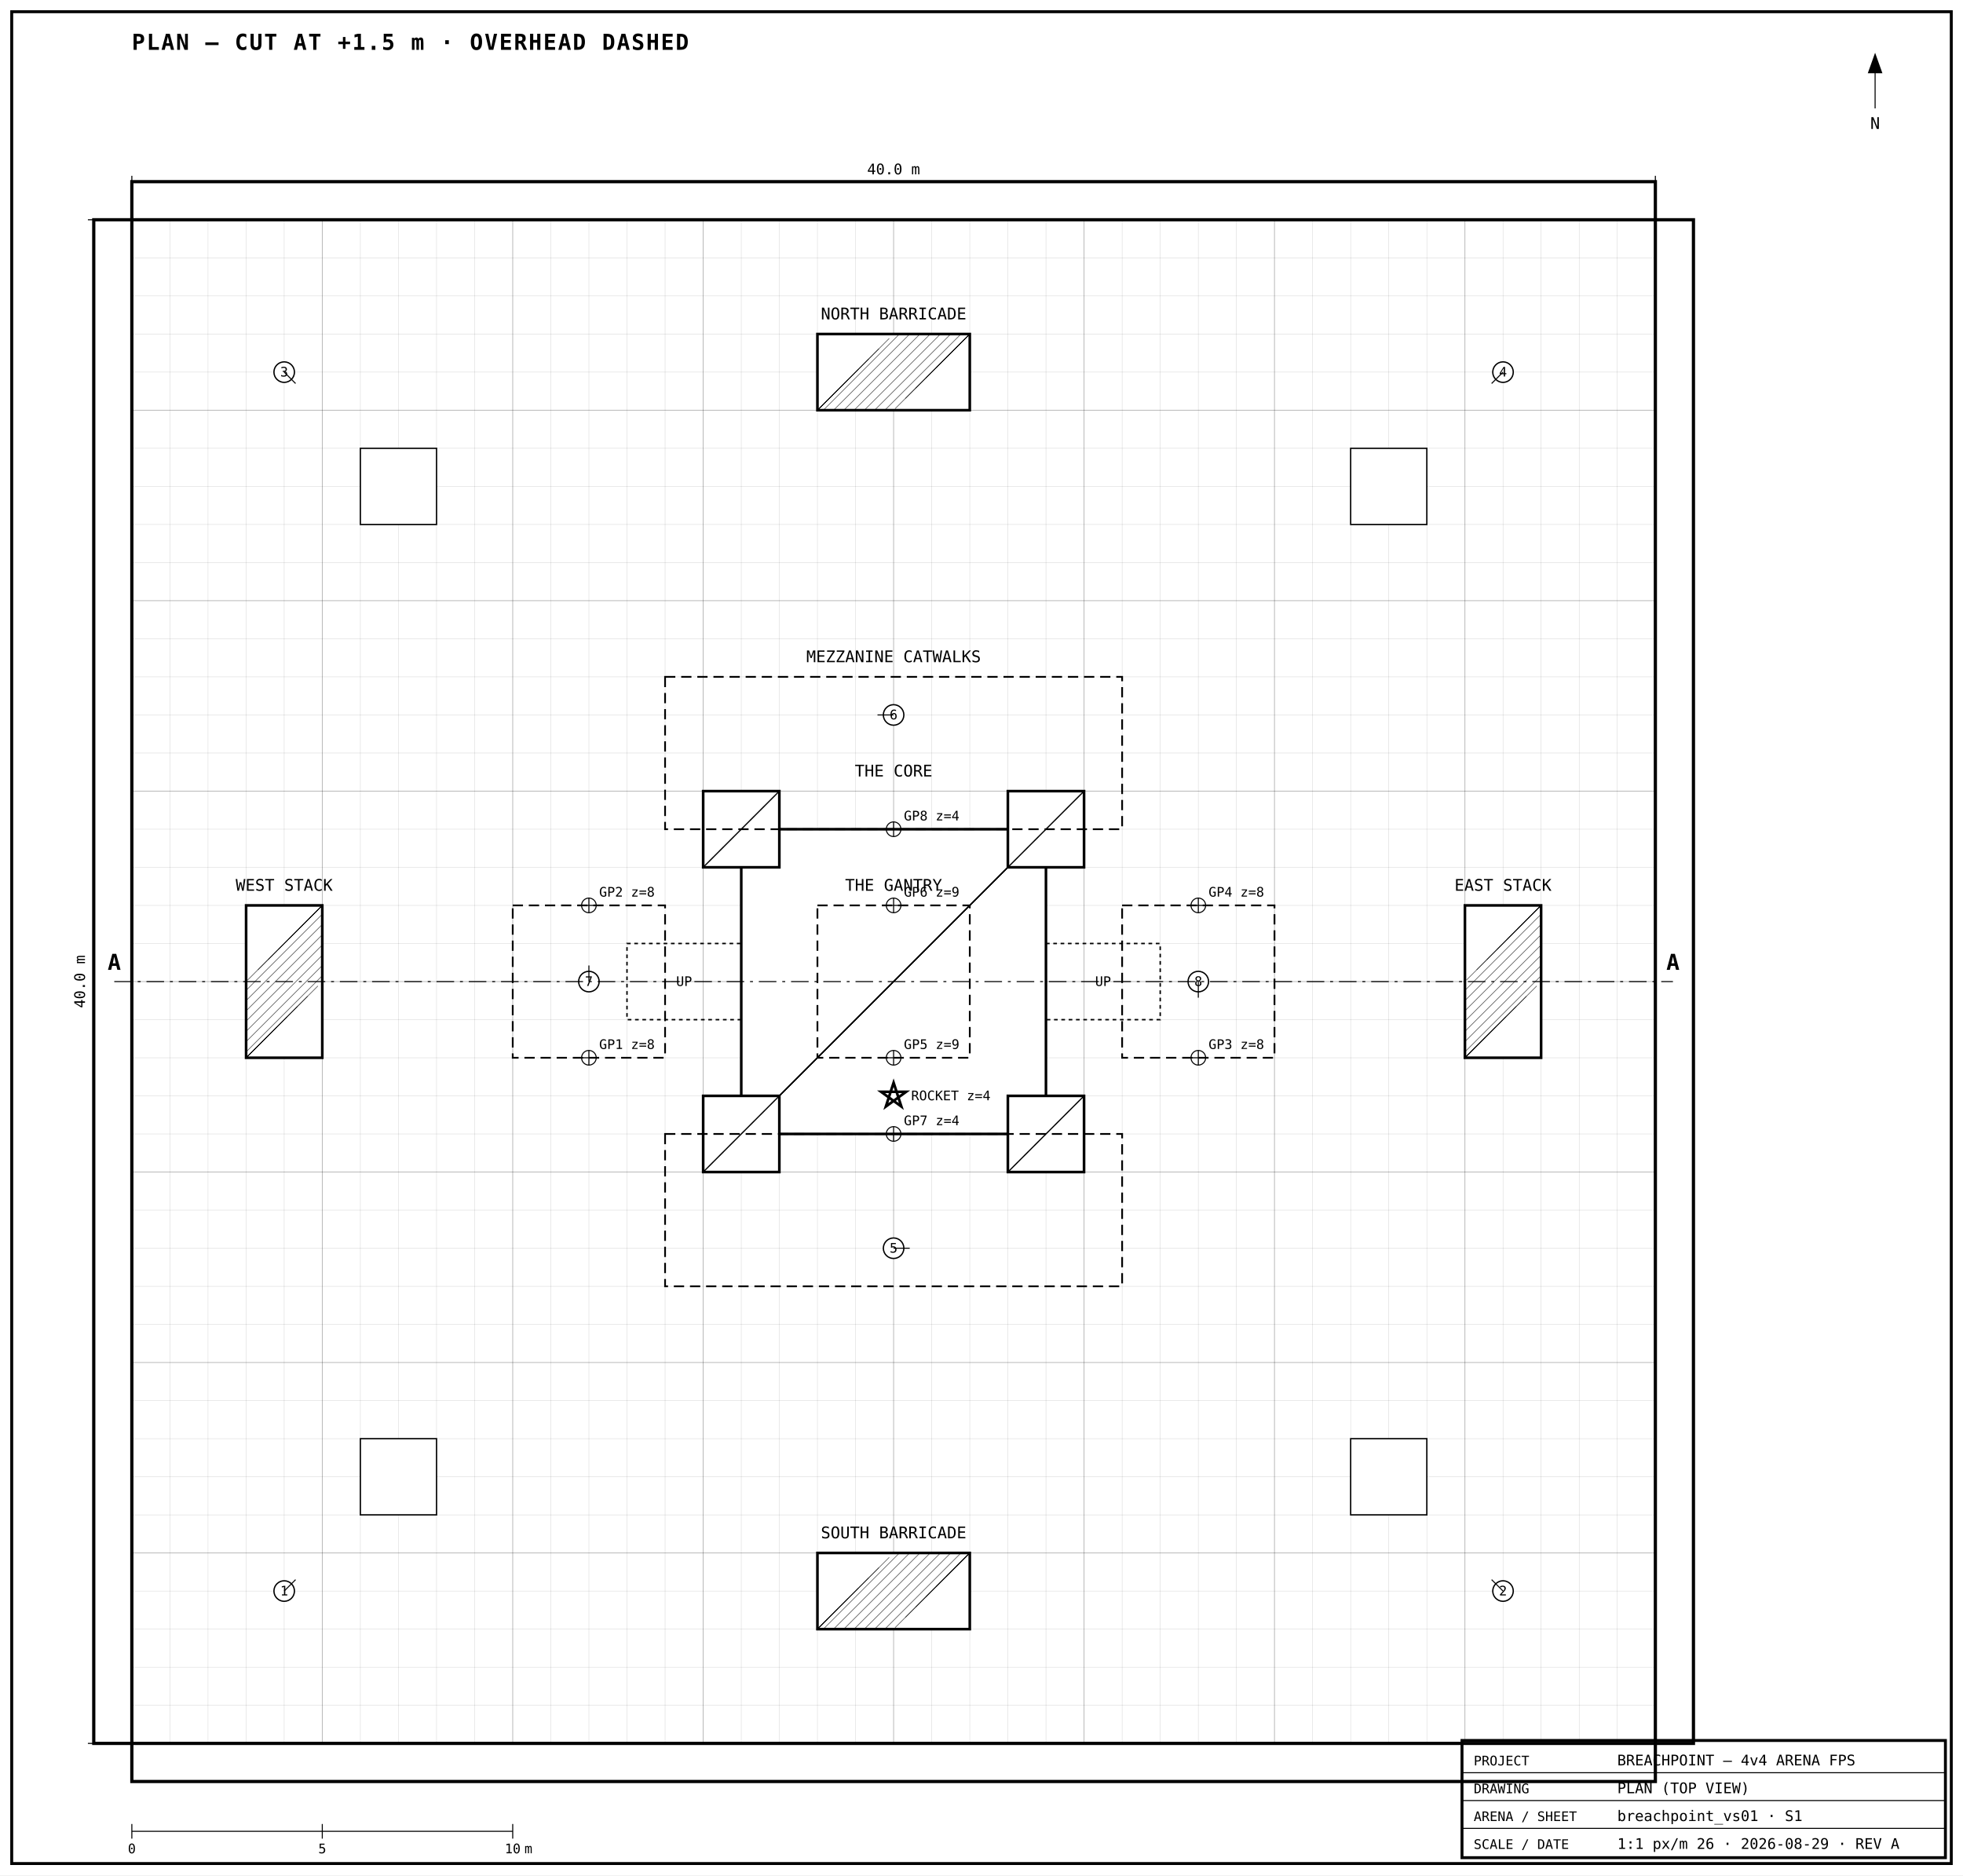
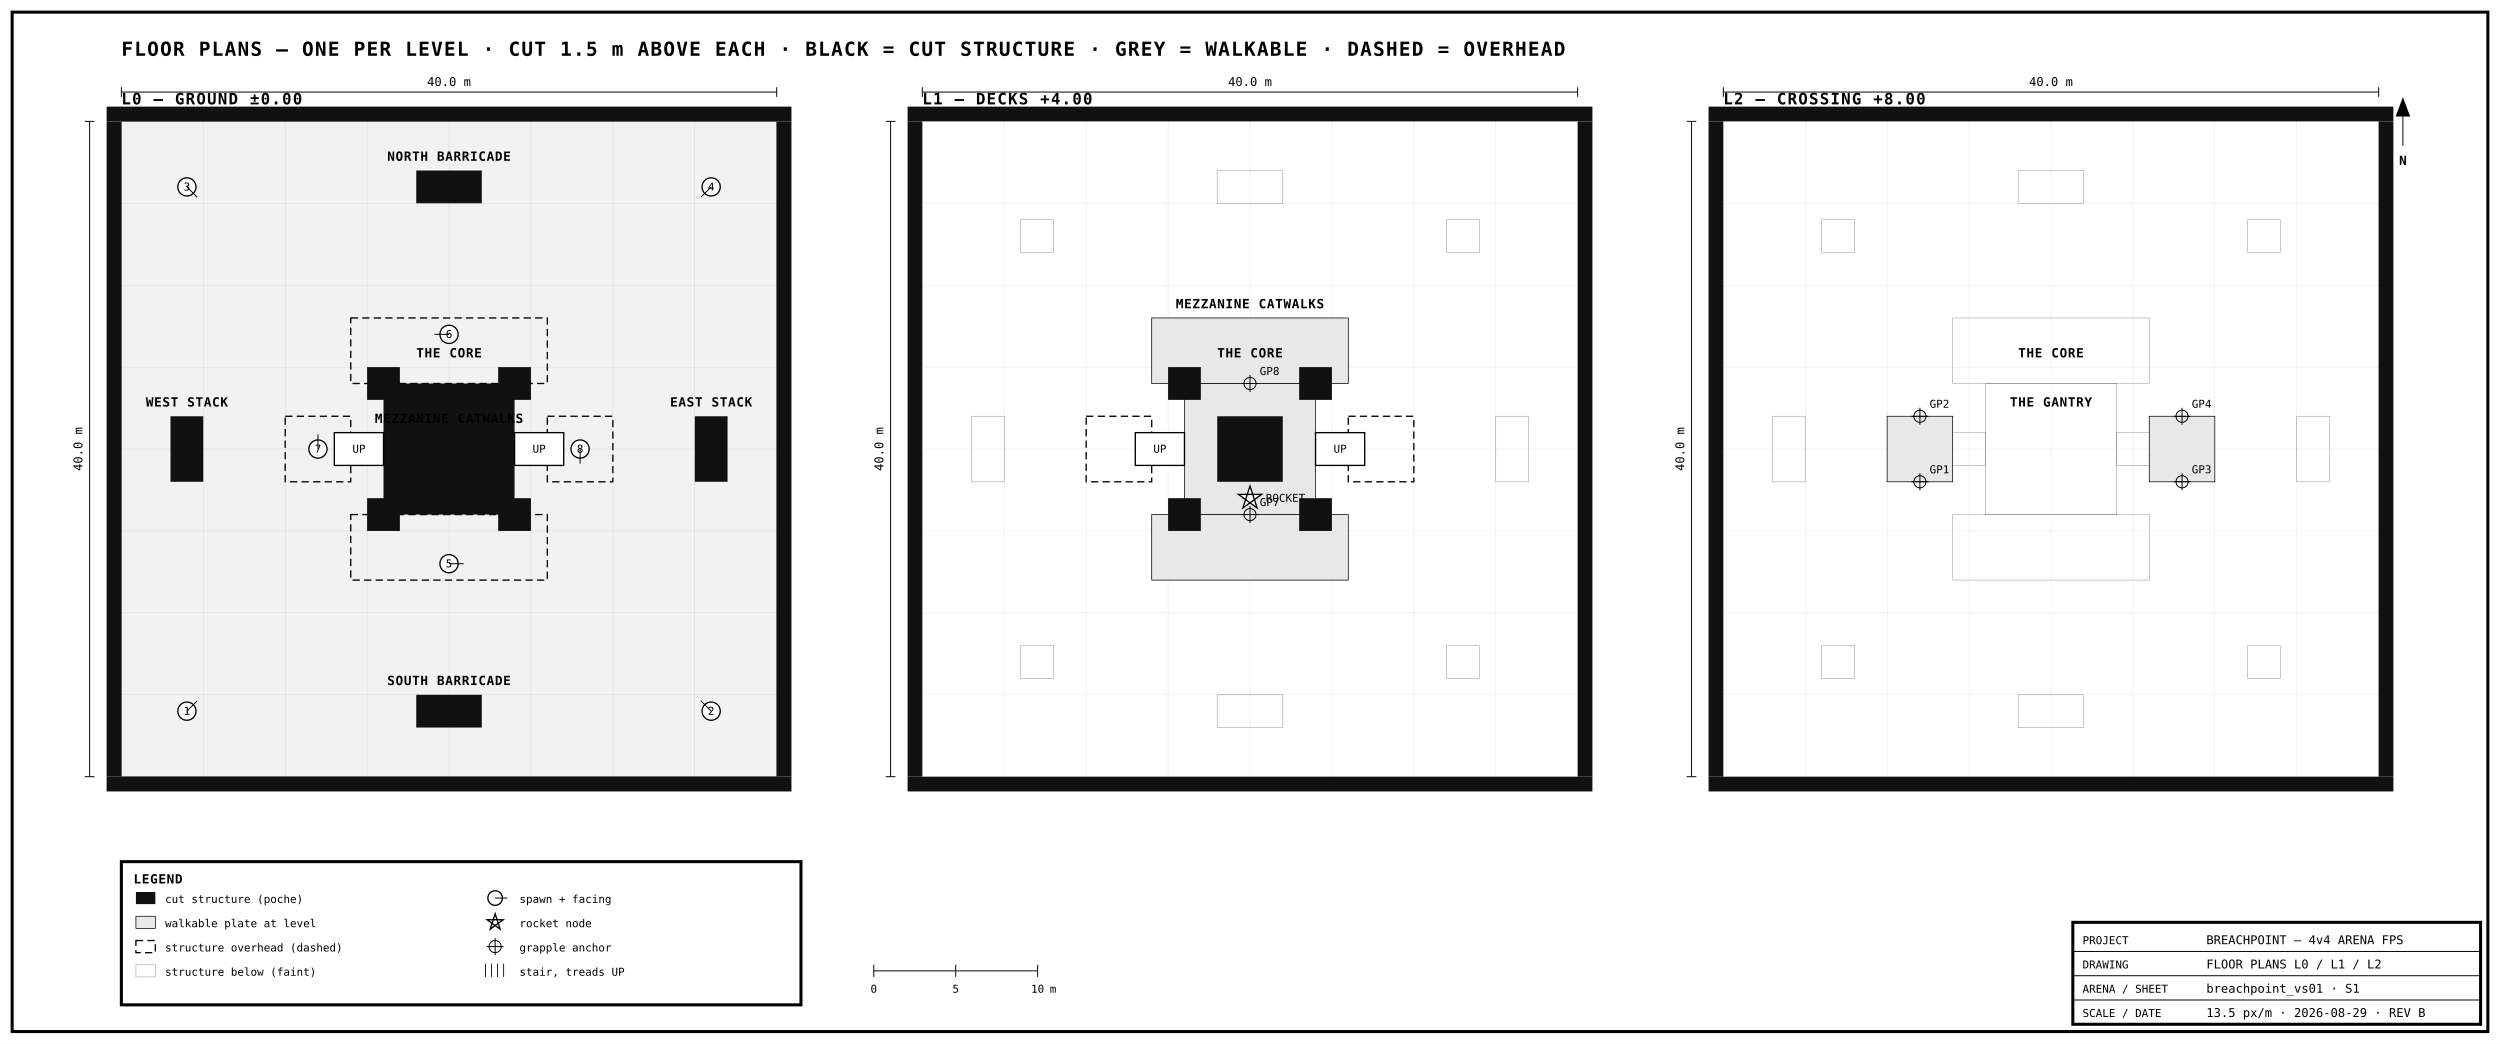
- <svg xmlns="http://www.w3.org/2000/svg" width="1340" height="1280" viewBox="0 0 1340 1280">
+ <svg xmlns="http://www.w3.org/2000/svg" width="2060" height="860" viewBox="0 0 2060 860">
  <style>
  .paper{fill:#ffffff}
-   .frame{fill:none;stroke:#000;stroke-width:2}
-   .grid{stroke:#000;stroke-width:0.25;opacity:0.18}
-   .grid5{stroke:#000;stroke-width:0.5;opacity:0.30}
-   .solid{fill:#ffffff;stroke:#000;stroke-width:1.8}
-   .wall{fill:#ffffff;stroke:#000;stroke-width:2.2}
-   .deck{fill:none;stroke:#000;stroke-width:1.2;stroke-dasharray:7 4}
-   .stair{fill:none;stroke:#000;stroke-width:1.0;stroke-dasharray:2.5 2.5}
-   .cover{fill:#ffffff;stroke:#000;stroke-width:0.9}
-   .hatch{stroke:#000;stroke-width:0.45;opacity:0.65}
-   .dim{stroke:#000;stroke-width:0.7}
+   .frame{fill:none;stroke:#000;stroke-width:2.5}
+   .grid{stroke:#000;stroke-width:0.3;opacity:0.13}
+   .poche{fill:#111111;stroke:none}
+   .floor{fill:#e8e8e8;stroke:#000;stroke-width:0.6}
+   .below{fill:none;stroke:#000;stroke-width:0.5;opacity:0.35}
+   .over{fill:none;stroke:#000;stroke-width:1.1;stroke-dasharray:6 3.5}
+   .cover{fill:#ffffff;stroke:#000;stroke-width:1.1}
+   .tread{stroke:#000;stroke-width:0.7}
+   .dim{stroke:#000;stroke-width:0.8}
  .dimtext{font:10px monospace;fill:#000}
-   .label{font:11px monospace;fill:#000}
+   .label{font:bold 10.5px monospace;fill:#000;letter-spacing:0.5px}
  .small{font:9px monospace;fill:#000}
-   .big{font:bold 15px monospace;fill:#000;letter-spacing:1px}
-   .datum{stroke:#000;stroke-width:0.7;stroke-dasharray:12 4 2 4}
+   .big{font:bold 16px monospace;fill:#000;letter-spacing:1px}
+   .panel{font:bold 13px monospace;fill:#000;letter-spacing:1px}
+   .datum{stroke:#000;stroke-width:0.8;stroke-dasharray:12 4 2 4}
  .iso{fill:#ffffff;stroke:#000;stroke-width:1.1;stroke-linejoin:round}
-   .isotop{fill:#f2f2f2;stroke:#000;stroke-width:1.1;stroke-linejoin:round}
+   .isotop{fill:#ededed;stroke:#000;stroke-width:1.1;stroke-linejoin:round}
+   .isodark{fill:#d4d4d4;stroke:#000;stroke-width:1.1;stroke-linejoin:round}
+   .isoplate{fill:#f7f7f7;stroke:#000;stroke-width:1.6;stroke-linejoin:round}
</style>
-   <rect class="paper" width="1340" height="1280" />
-   <rect class="frame" x="8" y="8" width="1324" height="1264" />
-   <line class="grid5" x1="90" y1="1190" x2="90" y2="150" />
-   <line class="grid" x1="116" y1="1190" x2="116" y2="150" />
-   <line class="grid" x1="142" y1="1190" x2="142" y2="150" />
-   <line class="grid" x1="168" y1="1190" x2="168" y2="150" />
-   <line class="grid" x1="194" y1="1190" x2="194" y2="150" />
-   <line class="grid5" x1="220" y1="1190" x2="220" y2="150" />
-   <line class="grid" x1="246" y1="1190" x2="246" y2="150" />
-   <line class="grid" x1="272" y1="1190" x2="272" y2="150" />
-   <line class="grid" x1="298" y1="1190" x2="298" y2="150" />
-   <line class="grid" x1="324" y1="1190" x2="324" y2="150" />
-   <line class="grid5" x1="350" y1="1190" x2="350" y2="150" />
-   <line class="grid" x1="376" y1="1190" x2="376" y2="150" />
-   <line class="grid" x1="402" y1="1190" x2="402" y2="150" />
-   <line class="grid" x1="428" y1="1190" x2="428" y2="150" />
-   <line class="grid" x1="454" y1="1190" x2="454" y2="150" />
-   <line class="grid5" x1="480" y1="1190" x2="480" y2="150" />
-   <line class="grid" x1="506" y1="1190" x2="506" y2="150" />
-   <line class="grid" x1="532" y1="1190" x2="532" y2="150" />
-   <line class="grid" x1="558" y1="1190" x2="558" y2="150" />
-   <line class="grid" x1="584" y1="1190" x2="584" y2="150" />
-   <line class="grid5" x1="610" y1="1190" x2="610" y2="150" />
-   <line class="grid" x1="636" y1="1190" x2="636" y2="150" />
-   <line class="grid" x1="662" y1="1190" x2="662" y2="150" />
-   <line class="grid" x1="688" y1="1190" x2="688" y2="150" />
-   <line class="grid" x1="714" y1="1190" x2="714" y2="150" />
-   <line class="grid5" x1="740" y1="1190" x2="740" y2="150" />
-   <line class="grid" x1="766" y1="1190" x2="766" y2="150" />
-   <line class="grid" x1="792" y1="1190" x2="792" y2="150" />
-   <line class="grid" x1="818" y1="1190" x2="818" y2="150" />
-   <line class="grid" x1="844" y1="1190" x2="844" y2="150" />
-   <line class="grid5" x1="870" y1="1190" x2="870" y2="150" />
-   <line class="grid" x1="896" y1="1190" x2="896" y2="150" />
-   <line class="grid" x1="922" y1="1190" x2="922" y2="150" />
-   <line class="grid" x1="948" y1="1190" x2="948" y2="150" />
-   <line class="grid" x1="974" y1="1190" x2="974" y2="150" />
-   <line class="grid5" x1="1000" y1="1190" x2="1000" y2="150" />
-   <line class="grid" x1="1026" y1="1190" x2="1026" y2="150" />
-   <line class="grid" x1="1052" y1="1190" x2="1052" y2="150" />
-   <line class="grid" x1="1078" y1="1190" x2="1078" y2="150" />
-   <line class="grid" x1="1104" y1="1190" x2="1104" y2="150" />
-   <line class="grid5" x1="1130" y1="1190" x2="1130" y2="150" />
-   <line class="grid5" x1="90" y1="1190" x2="1130" y2="1190" />
-   <line class="grid" x1="90" y1="1164" x2="1130" y2="1164" />
-   <line class="grid" x1="90" y1="1138" x2="1130" y2="1138" />
-   <line class="grid" x1="90" y1="1112" x2="1130" y2="1112" />
-   <line class="grid" x1="90" y1="1086" x2="1130" y2="1086" />
-   <line class="grid5" x1="90" y1="1060" x2="1130" y2="1060" />
-   <line class="grid" x1="90" y1="1034" x2="1130" y2="1034" />
-   <line class="grid" x1="90" y1="1008" x2="1130" y2="1008" />
-   <line class="grid" x1="90" y1="982" x2="1130" y2="982" />
-   <line class="grid" x1="90" y1="956" x2="1130" y2="956" />
-   <line class="grid5" x1="90" y1="930" x2="1130" y2="930" />
-   <line class="grid" x1="90" y1="904" x2="1130" y2="904" />
-   <line class="grid" x1="90" y1="878" x2="1130" y2="878" />
-   <line class="grid" x1="90" y1="852" x2="1130" y2="852" />
-   <line class="grid" x1="90" y1="826" x2="1130" y2="826" />
-   <line class="grid5" x1="90" y1="800" x2="1130" y2="800" />
-   <line class="grid" x1="90" y1="774" x2="1130" y2="774" />
-   <line class="grid" x1="90" y1="748" x2="1130" y2="748" />
-   <line class="grid" x1="90" y1="722" x2="1130" y2="722" />
-   <line class="grid" x1="90" y1="696" x2="1130" y2="696" />
-   <line class="grid5" x1="90" y1="670" x2="1130" y2="670" />
-   <line class="grid" x1="90" y1="644" x2="1130" y2="644" />
-   <line class="grid" x1="90" y1="618" x2="1130" y2="618" />
-   <line class="grid" x1="90" y1="592" x2="1130" y2="592" />
-   <line class="grid" x1="90" y1="566" x2="1130" y2="566" />
-   <line class="grid5" x1="90" y1="540" x2="1130" y2="540" />
-   <line class="grid" x1="90" y1="514" x2="1130" y2="514" />
-   <line class="grid" x1="90" y1="488" x2="1130" y2="488" />
-   <line class="grid" x1="90" y1="462" x2="1130" y2="462" />
-   <line class="grid" x1="90" y1="436" x2="1130" y2="436" />
-   <line class="grid5" x1="90" y1="410" x2="1130" y2="410" />
-   <line class="grid" x1="90" y1="384" x2="1130" y2="384" />
-   <line class="grid" x1="90" y1="358" x2="1130" y2="358" />
-   <line class="grid" x1="90" y1="332" x2="1130" y2="332" />
-   <line class="grid" x1="90" y1="306" x2="1130" y2="306" />
-   <line class="grid5" x1="90" y1="280" x2="1130" y2="280" />
-   <line class="grid" x1="90" y1="254" x2="1130" y2="254" />
-   <line class="grid" x1="90" y1="228" x2="1130" y2="228" />
-   <line class="grid" x1="90" y1="202" x2="1130" y2="202" />
-   <line class="grid" x1="90" y1="176" x2="1130" y2="176" />
-   <line class="grid5" x1="90" y1="150" x2="1130" y2="150" />
-   <rect class="wall" x="90" y="1190" width="1040" height="26" />
-   <rect class="wall" x="90" y="124" width="1040" height="26" />
-   <rect class="wall" x="64" y="150" width="26" height="1040" />
-   <rect class="wall" x="1130" y="150" width="26" height="1040" />
-   <rect class="solid" x="506" y="566" width="208" height="208" />
-   <line class="hatch" x1="506" y1="774" x2="513" y2="767" />
-   <line class="hatch" x1="506" y1="774" x2="520" y2="760" />
-   <line class="hatch" x1="506" y1="774" x2="527" y2="753" />
-   <line class="hatch" x1="506" y1="774" x2="534" y2="746" />
-   <line class="hatch" x1="506" y1="774" x2="541" y2="739" />
-   <line class="hatch" x1="506" y1="774" x2="548" y2="732" />
-   <line class="hatch" x1="506" y1="774" x2="555" y2="725" />
-   <line class="hatch" x1="506" y1="774" x2="562" y2="718" />
-   <line class="hatch" x1="506" y1="774" x2="569" y2="711" />
-   <line class="hatch" x1="506" y1="774" x2="576" y2="704" />
-   <line class="hatch" x1="506" y1="774" x2="583" y2="697" />
-   <line class="hatch" x1="506" y1="774" x2="590" y2="690" />
-   <line class="hatch" x1="506" y1="774" x2="597" y2="683" />
-   <line class="hatch" x1="506" y1="774" x2="604" y2="676" />
-   <line class="hatch" x1="506" y1="774" x2="611" y2="669" />
-   <line class="hatch" x1="506" y1="774" x2="618" y2="662" />
-   <line class="hatch" x1="506" y1="774" x2="625" y2="655" />
-   <line class="hatch" x1="506" y1="774" x2="632" y2="648" />
-   <line class="hatch" x1="506" y1="774" x2="639" y2="641" />
-   <line class="hatch" x1="506" y1="774" x2="646" y2="634" />
-   <line class="hatch" x1="506" y1="774" x2="653" y2="627" />
-   <line class="hatch" x1="506" y1="774" x2="660" y2="620" />
-   <line class="hatch" x1="506" y1="774" x2="667" y2="613" />
-   <line class="hatch" x1="506" y1="774" x2="674" y2="606" />
-   <line class="hatch" x1="506" y1="774" x2="681" y2="599" />
-   <line class="hatch" x1="506" y1="774" x2="688" y2="592" />
-   <line class="hatch" x1="506" y1="774" x2="695" y2="585" />
-   <line class="hatch" x1="506" y1="774" x2="702" y2="578" />
-   <line class="hatch" x1="506" y1="774" x2="709" y2="571" />
-   <line class="hatch" x1="508" y1="772" x2="714" y2="566" />
-   <line class="hatch" x1="515" y1="765" x2="714" y2="566" />
-   <line class="hatch" x1="522" y1="758" x2="714" y2="566" />
-   <line class="hatch" x1="529" y1="751" x2="714" y2="566" />
-   <line class="hatch" x1="536" y1="744" x2="714" y2="566" />
-   <line class="hatch" x1="543" y1="737" x2="714" y2="566" />
-   <line class="hatch" x1="550" y1="730" x2="714" y2="566" />
-   <line class="hatch" x1="557" y1="723" x2="714" y2="566" />
-   <line class="hatch" x1="564" y1="716" x2="714" y2="566" />
-   <line class="hatch" x1="571" y1="709" x2="714" y2="566" />
-   <line class="hatch" x1="578" y1="702" x2="714" y2="566" />
-   <line class="hatch" x1="585" y1="695" x2="714" y2="566" />
-   <line class="hatch" x1="592" y1="688" x2="714" y2="566" />
-   <line class="hatch" x1="599" y1="681" x2="714" y2="566" />
-   <line class="hatch" x1="606" y1="674" x2="714" y2="566" />
-   <line class="hatch" x1="613" y1="667" x2="714" y2="566" />
-   <line class="hatch" x1="620" y1="660" x2="714" y2="566" />
-   <line class="hatch" x1="627" y1="653" x2="714" y2="566" />
-   <line class="hatch" x1="634" y1="646" x2="714" y2="566" />
-   <line class="hatch" x1="641" y1="639" x2="714" y2="566" />
-   <line class="hatch" x1="648" y1="632" x2="714" y2="566" />
-   <line class="hatch" x1="655" y1="625" x2="714" y2="566" />
-   <line class="hatch" x1="662" y1="618" x2="714" y2="566" />
-   <line class="hatch" x1="669" y1="611" x2="714" y2="566" />
-   <line class="hatch" x1="676" y1="604" x2="714" y2="566" />
-   <line class="hatch" x1="683" y1="597" x2="714" y2="566" />
-   <line class="hatch" x1="690" y1="590" x2="714" y2="566" />
-   <line class="hatch" x1="697" y1="583" x2="714" y2="566" />
-   <line class="hatch" x1="704" y1="576" x2="714" y2="566" />
-   <line class="hatch" x1="711" y1="569" x2="714" y2="566" />
-   <rect class="deck" x="558" y="618" width="104" height="104" />
-   <rect class="solid" x="480" y="748" width="52" height="52" />
-   <line class="hatch" x1="480" y1="800" x2="487" y2="793" />
-   <line class="hatch" x1="480" y1="800" x2="494" y2="786" />
-   <line class="hatch" x1="480" y1="800" x2="501" y2="779" />
-   <line class="hatch" x1="480" y1="800" x2="508" y2="772" />
-   <line class="hatch" x1="480" y1="800" x2="515" y2="765" />
-   <line class="hatch" x1="480" y1="800" x2="522" y2="758" />
-   <line class="hatch" x1="480" y1="800" x2="529" y2="751" />
-   <line class="hatch" x1="484" y1="796" x2="532" y2="748" />
-   <line class="hatch" x1="491" y1="789" x2="532" y2="748" />
-   <line class="hatch" x1="498" y1="782" x2="532" y2="748" />
-   <line class="hatch" x1="505" y1="775" x2="532" y2="748" />
-   <line class="hatch" x1="512" y1="768" x2="532" y2="748" />
-   <line class="hatch" x1="519" y1="761" x2="532" y2="748" />
-   <line class="hatch" x1="526" y1="754" x2="532" y2="748" />
-   <rect class="solid" x="688" y="748" width="52" height="52" />
-   <line class="hatch" x1="688" y1="800" x2="695" y2="793" />
-   <line class="hatch" x1="688" y1="800" x2="702" y2="786" />
-   <line class="hatch" x1="688" y1="800" x2="709" y2="779" />
-   <line class="hatch" x1="688" y1="800" x2="716" y2="772" />
-   <line class="hatch" x1="688" y1="800" x2="723" y2="765" />
-   <line class="hatch" x1="688" y1="800" x2="730" y2="758" />
-   <line class="hatch" x1="688" y1="800" x2="737" y2="751" />
-   <line class="hatch" x1="692" y1="796" x2="740" y2="748" />
-   <line class="hatch" x1="699" y1="789" x2="740" y2="748" />
-   <line class="hatch" x1="706" y1="782" x2="740" y2="748" />
-   <line class="hatch" x1="713" y1="775" x2="740" y2="748" />
-   <line class="hatch" x1="720" y1="768" x2="740" y2="748" />
-   <line class="hatch" x1="727" y1="761" x2="740" y2="748" />
-   <line class="hatch" x1="734" y1="754" x2="740" y2="748" />
-   <rect class="solid" x="480" y="540" width="52" height="52" />
-   <line class="hatch" x1="480" y1="592" x2="487" y2="585" />
-   <line class="hatch" x1="480" y1="592" x2="494" y2="578" />
-   <line class="hatch" x1="480" y1="592" x2="501" y2="571" />
-   <line class="hatch" x1="480" y1="592" x2="508" y2="564" />
-   <line class="hatch" x1="480" y1="592" x2="515" y2="557" />
-   <line class="hatch" x1="480" y1="592" x2="522" y2="550" />
-   <line class="hatch" x1="480" y1="592" x2="529" y2="543" />
-   <line class="hatch" x1="484" y1="588" x2="532" y2="540" />
-   <line class="hatch" x1="491" y1="581" x2="532" y2="540" />
-   <line class="hatch" x1="498" y1="574" x2="532" y2="540" />
-   <line class="hatch" x1="505" y1="567" x2="532" y2="540" />
-   <line class="hatch" x1="512" y1="560" x2="532" y2="540" />
-   <line class="hatch" x1="519" y1="553" x2="532" y2="540" />
-   <line class="hatch" x1="526" y1="546" x2="532" y2="540" />
-   <rect class="solid" x="688" y="540" width="52" height="52" />
-   <line class="hatch" x1="688" y1="592" x2="695" y2="585" />
-   <line class="hatch" x1="688" y1="592" x2="702" y2="578" />
-   <line class="hatch" x1="688" y1="592" x2="709" y2="571" />
-   <line class="hatch" x1="688" y1="592" x2="716" y2="564" />
-   <line class="hatch" x1="688" y1="592" x2="723" y2="557" />
-   <line class="hatch" x1="688" y1="592" x2="730" y2="550" />
-   <line class="hatch" x1="688" y1="592" x2="737" y2="543" />
-   <line class="hatch" x1="692" y1="588" x2="740" y2="540" />
-   <line class="hatch" x1="699" y1="581" x2="740" y2="540" />
-   <line class="hatch" x1="706" y1="574" x2="740" y2="540" />
-   <line class="hatch" x1="713" y1="567" x2="740" y2="540" />
-   <line class="hatch" x1="720" y1="560" x2="740" y2="540" />
-   <line class="hatch" x1="727" y1="553" x2="740" y2="540" />
-   <line class="hatch" x1="734" y1="546" x2="740" y2="540" />
-   <rect class="solid" x="558" y="1060" width="104" height="52" />
-   <line class="hatch" x1="558" y1="1112" x2="565" y2="1105" />
-   <line class="hatch" x1="558" y1="1112" x2="572" y2="1098" />
-   <line class="hatch" x1="558" y1="1112" x2="579" y2="1091" />
-   <line class="hatch" x1="558" y1="1112" x2="586" y2="1084" />
-   <line class="hatch" x1="558" y1="1112" x2="593" y2="1077" />
-   <line class="hatch" x1="558" y1="1112" x2="600" y2="1070" />
-   <line class="hatch" x1="558" y1="1112" x2="607" y2="1063" />
-   <line class="hatch" x1="562" y1="1112" x2="614" y2="1060" />
-   <line class="hatch" x1="569" y1="1112" x2="621" y2="1060" />
-   <line class="hatch" x1="576" y1="1112" x2="628" y2="1060" />
-   <line class="hatch" x1="583" y1="1112" x2="635" y2="1060" />
-   <line class="hatch" x1="590" y1="1112" x2="642" y2="1060" />
-   <line class="hatch" x1="597" y1="1112" x2="649" y2="1060" />
-   <line class="hatch" x1="604" y1="1112" x2="656" y2="1060" />
-   <line class="hatch" x1="611" y1="1111" x2="662" y2="1060" />
-   <line class="hatch" x1="618" y1="1104" x2="662" y2="1060" />
-   <line class="hatch" x1="625" y1="1097" x2="662" y2="1060" />
-   <line class="hatch" x1="632" y1="1090" x2="662" y2="1060" />
-   <line class="hatch" x1="639" y1="1083" x2="662" y2="1060" />
-   <line class="hatch" x1="646" y1="1076" x2="662" y2="1060" />
-   <line class="hatch" x1="653" y1="1069" x2="662" y2="1060" />
-   <line class="hatch" x1="660" y1="1062" x2="662" y2="1060" />
-   <rect class="solid" x="558" y="228" width="104" height="52" />
-   <line class="hatch" x1="558" y1="280" x2="565" y2="273" />
-   <line class="hatch" x1="558" y1="280" x2="572" y2="266" />
-   <line class="hatch" x1="558" y1="280" x2="579" y2="259" />
-   <line class="hatch" x1="558" y1="280" x2="586" y2="252" />
-   <line class="hatch" x1="558" y1="280" x2="593" y2="245" />
-   <line class="hatch" x1="558" y1="280" x2="600" y2="238" />
-   <line class="hatch" x1="558" y1="280" x2="607" y2="231" />
-   <line class="hatch" x1="562" y1="280" x2="614" y2="228" />
-   <line class="hatch" x1="569" y1="280" x2="621" y2="228" />
-   <line class="hatch" x1="576" y1="280" x2="628" y2="228" />
-   <line class="hatch" x1="583" y1="280" x2="635" y2="228" />
-   <line class="hatch" x1="590" y1="280" x2="642" y2="228" />
-   <line class="hatch" x1="597" y1="280" x2="649" y2="228" />
-   <line class="hatch" x1="604" y1="280" x2="656" y2="228" />
-   <line class="hatch" x1="611" y1="279" x2="662" y2="228" />
-   <line class="hatch" x1="618" y1="272" x2="662" y2="228" />
-   <line class="hatch" x1="625" y1="265" x2="662" y2="228" />
-   <line class="hatch" x1="632" y1="258" x2="662" y2="228" />
-   <line class="hatch" x1="639" y1="251" x2="662" y2="228" />
-   <line class="hatch" x1="646" y1="244" x2="662" y2="228" />
-   <line class="hatch" x1="653" y1="237" x2="662" y2="228" />
-   <line class="hatch" x1="660" y1="230" x2="662" y2="228" />
-   <rect class="solid" x="168" y="618" width="52" height="104" />
-   <line class="hatch" x1="168" y1="722" x2="175" y2="715" />
-   <line class="hatch" x1="168" y1="722" x2="182" y2="708" />
-   <line class="hatch" x1="168" y1="722" x2="189" y2="701" />
-   <line class="hatch" x1="168" y1="722" x2="196" y2="694" />
-   <line class="hatch" x1="168" y1="722" x2="203" y2="687" />
-   <line class="hatch" x1="168" y1="722" x2="210" y2="680" />
-   <line class="hatch" x1="168" y1="722" x2="217" y2="673" />
-   <line class="hatch" x1="168" y1="718" x2="220" y2="666" />
-   <line class="hatch" x1="168" y1="711" x2="220" y2="659" />
-   <line class="hatch" x1="168" y1="704" x2="220" y2="652" />
-   <line class="hatch" x1="168" y1="697" x2="220" y2="645" />
-   <line class="hatch" x1="168" y1="690" x2="220" y2="638" />
-   <line class="hatch" x1="168" y1="683" x2="220" y2="631" />
-   <line class="hatch" x1="168" y1="676" x2="220" y2="624" />
-   <line class="hatch" x1="169" y1="669" x2="220" y2="618" />
-   <line class="hatch" x1="176" y1="662" x2="220" y2="618" />
-   <line class="hatch" x1="183" y1="655" x2="220" y2="618" />
-   <line class="hatch" x1="190" y1="648" x2="220" y2="618" />
-   <line class="hatch" x1="197" y1="641" x2="220" y2="618" />
-   <line class="hatch" x1="204" y1="634" x2="220" y2="618" />
-   <line class="hatch" x1="211" y1="627" x2="220" y2="618" />
-   <line class="hatch" x1="218" y1="620" x2="220" y2="618" />
-   <rect class="solid" x="1000" y="618" width="52" height="104" />
-   <line class="hatch" x1="1000" y1="722" x2="1007" y2="715" />
-   <line class="hatch" x1="1000" y1="722" x2="1014" y2="708" />
-   <line class="hatch" x1="1000" y1="722" x2="1021" y2="701" />
-   <line class="hatch" x1="1000" y1="722" x2="1028" y2="694" />
-   <line class="hatch" x1="1000" y1="722" x2="1035" y2="687" />
-   <line class="hatch" x1="1000" y1="722" x2="1042" y2="680" />
-   <line class="hatch" x1="1000" y1="722" x2="1049" y2="673" />
-   <line class="hatch" x1="1000" y1="718" x2="1052" y2="666" />
-   <line class="hatch" x1="1000" y1="711" x2="1052" y2="659" />
-   <line class="hatch" x1="1000" y1="704" x2="1052" y2="652" />
-   <line class="hatch" x1="1000" y1="697" x2="1052" y2="645" />
-   <line class="hatch" x1="1000" y1="690" x2="1052" y2="638" />
-   <line class="hatch" x1="1000" y1="683" x2="1052" y2="631" />
-   <line class="hatch" x1="1000" y1="676" x2="1052" y2="624" />
-   <line class="hatch" x1="1001" y1="669" x2="1052" y2="618" />
-   <line class="hatch" x1="1008" y1="662" x2="1052" y2="618" />
-   <line class="hatch" x1="1015" y1="655" x2="1052" y2="618" />
-   <line class="hatch" x1="1022" y1="648" x2="1052" y2="618" />
-   <line class="hatch" x1="1029" y1="641" x2="1052" y2="618" />
-   <line class="hatch" x1="1036" y1="634" x2="1052" y2="618" />
-   <line class="hatch" x1="1043" y1="627" x2="1052" y2="618" />
-   <line class="hatch" x1="1050" y1="620" x2="1052" y2="618" />
-   <rect class="stair" x="428" y="644" width="78" height="52" />
-   <text class="small" x="467" y="673" text-anchor="middle">UP</text>
-   <rect class="stair" x="714" y="644" width="78" height="52" />
-   <text class="small" x="753" y="673" text-anchor="middle">UP</text>
-   <rect class="cover" x="246" y="982" width="52" height="52" />
-   <rect class="cover" x="922" y="982" width="52" height="52" />
-   <rect class="cover" x="246" y="306" width="52" height="52" />
-   <rect class="cover" x="922" y="306" width="52" height="52" />
-   <rect class="deck" x="454" y="774" width="312" height="104" />
-   <rect class="deck" x="454" y="462" width="312" height="104" />
-   <rect class="deck" x="350" y="618" width="104" height="104" />
-   <rect class="deck" x="766" y="618" width="104" height="104" />
-   <text class="label" text-anchor="middle" x="610" y="530">THE CORE</text>
-   <text class="label" text-anchor="middle" x="610" y="452">MEZZANINE CATWALKS</text>
-   <text class="label" text-anchor="middle" x="610" y="608">THE GANTRY</text>
-   <text class="label" text-anchor="middle" x="610" y="1050">SOUTH BARRICADE</text>
-   <text class="label" text-anchor="middle" x="610" y="218">NORTH BARRICADE</text>
-   <text class="label" text-anchor="middle" x="194" y="608">WEST STACK</text>
-   <text class="label" text-anchor="middle" x="1026" y="608">EAST STACK</text>
-   <circle class="cover" cx="194" cy="1086" r="7" />
-   <line class="dim" x1="194" y1="1086" x2="201.778" y2="1078.22" />
-   <text class="small" text-anchor="middle" x="194" y="1089">1</text>
-   <circle class="cover" cx="1026" cy="1086" r="7" />
-   <line class="dim" x1="1026" y1="1086" x2="1018.22" y2="1078.22" />
-   <text class="small" text-anchor="middle" x="1026" y="1089">2</text>
-   <circle class="cover" cx="194" cy="254" r="7" />
-   <line class="dim" x1="194" y1="254" x2="201.778" y2="261.778" />
-   <text class="small" text-anchor="middle" x="194" y="257">3</text>
-   <circle class="cover" cx="1026" cy="254" r="7" />
-   <line class="dim" x1="1026" y1="254" x2="1018.22" y2="261.778" />
-   <text class="small" text-anchor="middle" x="1026" y="257">4</text>
-   <circle class="cover" cx="610" cy="852" r="7" />
-   <line class="dim" x1="610" y1="852" x2="621" y2="852" />
-   <text class="small" text-anchor="middle" x="610" y="855">5</text>
-   <circle class="cover" cx="610" cy="488" r="7" />
-   <line class="dim" x1="610" y1="488" x2="599" y2="488" />
-   <text class="small" text-anchor="middle" x="610" y="491">6</text>
-   <circle class="cover" cx="402" cy="670" r="7" />
-   <line class="dim" x1="402" y1="670" x2="402" y2="659" />
-   <text class="small" text-anchor="middle" x="402" y="673">7</text>
-   <circle class="cover" cx="818" cy="670" r="7" />
-   <line class="dim" x1="818" y1="670" x2="818" y2="681" />
-   <text class="small" text-anchor="middle" x="818" y="673">8</text>
-   <polygon class="solid" points="610,739 604.71,755.281 618.56,745.219 601.44,745.219 615.29,755.281" />
-   <text class="small" x="622" y="751">ROCKET z=4</text>
-   <circle class="dim" fill="none" cx="402" cy="722" r="5" />
-   <line class="dim" x1="397" y1="722" x2="407" y2="722" />
-   <line class="dim" x1="402" y1="717" x2="402" y2="727" />
-   <text class="small" x="409" y="716">GP1 z=8</text>
-   <circle class="dim" fill="none" cx="402" cy="618" r="5" />
-   <line class="dim" x1="397" y1="618" x2="407" y2="618" />
-   <line class="dim" x1="402" y1="613" x2="402" y2="623" />
-   <text class="small" x="409" y="612">GP2 z=8</text>
-   <circle class="dim" fill="none" cx="818" cy="722" r="5" />
-   <line class="dim" x1="813" y1="722" x2="823" y2="722" />
-   <line class="dim" x1="818" y1="717" x2="818" y2="727" />
-   <text class="small" x="825" y="716">GP3 z=8</text>
-   <circle class="dim" fill="none" cx="818" cy="618" r="5" />
-   <line class="dim" x1="813" y1="618" x2="823" y2="618" />
-   <line class="dim" x1="818" y1="613" x2="818" y2="623" />
-   <text class="small" x="825" y="612">GP4 z=8</text>
-   <circle class="dim" fill="none" cx="610" cy="722" r="5" />
-   <line class="dim" x1="605" y1="722" x2="615" y2="722" />
-   <line class="dim" x1="610" y1="717" x2="610" y2="727" />
-   <text class="small" x="617" y="716">GP5 z=9</text>
-   <circle class="dim" fill="none" cx="610" cy="618" r="5" />
-   <line class="dim" x1="605" y1="618" x2="615" y2="618" />
-   <line class="dim" x1="610" y1="613" x2="610" y2="623" />
-   <text class="small" x="617" y="612">GP6 z=9</text>
-   <circle class="dim" fill="none" cx="610" cy="774" r="5" />
-   <line class="dim" x1="605" y1="774" x2="615" y2="774" />
-   <line class="dim" x1="610" y1="769" x2="610" y2="779" />
-   <text class="small" x="617" y="768">GP7 z=4</text>
-   <circle class="dim" fill="none" cx="610" cy="566" r="5" />
-   <line class="dim" x1="605" y1="566" x2="615" y2="566" />
-   <line class="dim" x1="610" y1="561" x2="610" y2="571" />
-   <text class="small" x="617" y="560">GP8 z=4</text>
-   <line class="dim" x1="90" y1="124" x2="1130" y2="124" />
-   <line class="dim" x1="90" y1="120" x2="90" y2="128" />
-   <line class="dim" x1="1130" y1="120" x2="1130" y2="128" />
-   <text class="dimtext" text-anchor="middle" x="610" y="119">40.0 m</text>
-   <line class="dim" x1="64" y1="150" x2="64" y2="1190" />
-   <line class="dim" x1="60" y1="150" x2="68" y2="150" />
-   <line class="dim" x1="60" y1="1190" x2="68" y2="1190" />
-   <text class="dimtext" x="58" y="670" transform="rotate(-90 58 670)" text-anchor="middle">40.0 m</text>
-   <line class="datum" x1="78" y1="670" x2="1142" y2="670" />
-   <text class="big" x="78" y="662" text-anchor="middle">A</text>
-   <text class="big" x="1142" y="662" text-anchor="middle">A</text>
-   <line class="dim" x1="1280" y1="74" x2="1280" y2="40" />
-   <polygon points="1275,50 1285,50 1280,36" />
-   <text class="label" x="1280" y="88" text-anchor="middle">N</text>
-   <line class="dim" x1="90" y1="1250" x2="350" y2="1250" />
-   <line class="dim" x1="90" y1="1245" x2="90" y2="1255" />
-   <text class="small" x="90" y="1265" text-anchor="middle">0</text>
-   <line class="dim" x1="220" y1="1245" x2="220" y2="1255" />
-   <text class="small" x="220" y="1265" text-anchor="middle">5</text>
-   <line class="dim" x1="350" y1="1245" x2="350" y2="1255" />
-   <text class="small" x="350" y="1265" text-anchor="middle">10</text>
-   <text class="small" x="358" y="1265">m</text>
-   <text class="big" x="90" y="34">PLAN — CUT AT +1.5 m · OVERHEAD DASHED</text>
+   <rect class="paper" width="2060" height="860" />
+   <rect class="frame" x="10" y="10" width="2040" height="840" />
+   <text class="big" x="100" y="46">FLOOR PLANS — ONE PER LEVEL · CUT 1.5 m ABOVE EACH · BLACK = CUT STRUCTURE · GREY = WALKABLE · DASHED = OVERHEAD</text>
+   <text class="panel" x="100" y="86">L0 — GROUND  ±0.00</text>
+   <rect class="floor" x="100" y="100" width="540" height="540" opacity="0.55" />
+   <line class="grid" x1="100" y1="640" x2="100" y2="100" />
+   <line class="grid" x1="167.5" y1="640" x2="167.5" y2="100" />
+   <line class="grid" x1="235" y1="640" x2="235" y2="100" />
+   <line class="grid" x1="302.5" y1="640" x2="302.5" y2="100" />
+   <line class="grid" x1="370" y1="640" x2="370" y2="100" />
+   <line class="grid" x1="437.5" y1="640" x2="437.5" y2="100" />
+   <line class="grid" x1="505" y1="640" x2="505" y2="100" />
+   <line class="grid" x1="572.5" y1="640" x2="572.5" y2="100" />
+   <line class="grid" x1="640" y1="640" x2="640" y2="100" />
+   <line class="grid" x1="100" y1="640" x2="640" y2="640" />
+   <line class="grid" x1="100" y1="572.5" x2="640" y2="572.5" />
+   <line class="grid" x1="100" y1="505" x2="640" y2="505" />
+   <line class="grid" x1="100" y1="437.5" x2="640" y2="437.5" />
+   <line class="grid" x1="100" y1="370" x2="640" y2="370" />
+   <line class="grid" x1="100" y1="302.5" x2="640" y2="302.5" />
+   <line class="grid" x1="100" y1="235" x2="640" y2="235" />
+   <line class="grid" x1="100" y1="167.5" x2="640" y2="167.5" />
+   <line class="grid" x1="100" y1="100" x2="640" y2="100" />
+   <rect class="over" x="343" y="343" width="54" height="54" />
+   <rect class="over" x="289" y="424" width="162" height="54" />
+   <rect class="over" x="289" y="262" width="162" height="54" />
+   <rect class="over" x="235" y="343" width="54" height="54" />
+   <rect class="over" x="451" y="343" width="54" height="54" />
+   <rect class="poche" x="316" y="316" width="108" height="108" />
+   <rect class="poche" x="302.5" y="410.5" width="27" height="27" />
+   <rect class="poche" x="410.5" y="410.5" width="27" height="27" />
+   <rect class="poche" x="302.5" y="302.5" width="27" height="27" />
+   <rect class="poche" x="410.5" y="302.5" width="27" height="27" />
+   <rect class="poche" x="343" y="572.5" width="54" height="27" />
+   <rect class="poche" x="343" y="140.5" width="54" height="27" />
+   <rect class="poche" x="140.5" y="343" width="27" height="54" />
+   <rect class="poche" x="572.5" y="343" width="27" height="54" />
+   <rect class="poche" x="87.85" y="87.85" width="564.3" height="12.15" />
+   <rect class="poche" x="87.85" y="640" width="564.3" height="12.15" />
+   <rect class="poche" x="87.85" y="100" width="12.15" height="540" />
+   <rect class="poche" x="640" y="100" width="12.15" height="540" />
+   <line class="tread" x1="280.562" y1="356.5" x2="280.562" y2="383.5" />
+   <line class="tread" x1="285.625" y1="356.5" x2="285.625" y2="383.5" />
+   <line class="tread" x1="290.688" y1="356.5" x2="290.688" y2="383.5" />
+   <line class="tread" x1="295.75" y1="356.5" x2="295.75" y2="383.5" />
+   <line class="tread" x1="300.812" y1="356.5" x2="300.812" y2="383.5" />
+   <line class="tread" x1="305.875" y1="356.5" x2="305.875" y2="383.5" />
+   <line class="tread" x1="310.938" y1="356.5" x2="310.938" y2="383.5" />
+   <rect class="cover" fill="none" x="275.5" y="356.5" width="40.5" height="27" />
+   <text class="small" x="295.75" y="373" text-anchor="middle">UP</text>
+   <line class="tread" x1="429.062" y1="356.5" x2="429.062" y2="383.5" />
+   <line class="tread" x1="434.125" y1="356.5" x2="434.125" y2="383.5" />
+   <line class="tread" x1="439.188" y1="356.5" x2="439.188" y2="383.5" />
+   <line class="tread" x1="444.25" y1="356.5" x2="444.25" y2="383.5" />
+   <line class="tread" x1="449.312" y1="356.5" x2="449.312" y2="383.5" />
+   <line class="tread" x1="454.375" y1="356.5" x2="454.375" y2="383.5" />
+   <line class="tread" x1="459.438" y1="356.5" x2="459.438" y2="383.5" />
+   <rect class="cover" fill="none" x="424" y="356.5" width="40.5" height="27" />
+   <text class="small" x="444.25" y="373" text-anchor="middle">UP</text>
+   <circle class="cover" cx="154" cy="586" r="7.5" />
+   <line class="dim" x1="154" y1="586" x2="162.485" y2="577.515" />
+   <text class="small" text-anchor="middle" x="154" y="589">1</text>
+   <circle class="cover" cx="586" cy="586" r="7.5" />
+   <line class="dim" x1="586" y1="586" x2="577.515" y2="577.515" />
+   <text class="small" text-anchor="middle" x="586" y="589">2</text>
+   <circle class="cover" cx="154" cy="154" r="7.5" />
+   <line class="dim" x1="154" y1="154" x2="162.485" y2="162.485" />
+   <text class="small" text-anchor="middle" x="154" y="157">3</text>
+   <circle class="cover" cx="586" cy="154" r="7.5" />
+   <line class="dim" x1="586" y1="154" x2="577.515" y2="162.485" />
+   <text class="small" text-anchor="middle" x="586" y="157">4</text>
+   <circle class="cover" cx="370" cy="464.5" r="7.5" />
+   <line class="dim" x1="370" y1="464.5" x2="382" y2="464.5" />
+   <text class="small" text-anchor="middle" x="370" y="467.5">5</text>
+   <circle class="cover" cx="370" cy="275.5" r="7.5" />
+   <line class="dim" x1="370" y1="275.5" x2="358" y2="275.5" />
+   <text class="small" text-anchor="middle" x="370" y="278.5">6</text>
+   <circle class="cover" cx="262" cy="370" r="7.5" />
+   <line class="dim" x1="262" y1="370" x2="262" y2="358" />
+   <text class="small" text-anchor="middle" x="262" y="373">7</text>
+   <circle class="cover" cx="478" cy="370" r="7.5" />
+   <line class="dim" x1="478" y1="370" x2="478" y2="382" />
+   <text class="small" text-anchor="middle" x="478" y="373">8</text>
+   <text class="label" text-anchor="middle" x="370" y="294.5">THE CORE</text>
+   <text class="label" text-anchor="middle" x="370" y="348.5">MEZZANINE CATWALKS</text>
+   <text class="label" text-anchor="middle" x="370" y="564.5">SOUTH BARRICADE</text>
+   <text class="label" text-anchor="middle" x="370" y="132.5">NORTH BARRICADE</text>
+   <text class="label" text-anchor="middle" x="154" y="335">WEST STACK</text>
+   <text class="label" text-anchor="middle" x="586" y="335">EAST STACK</text>
+   <line class="dim" x1="100" y1="75.85" x2="640" y2="75.85" />
+   <line class="dim" x1="100" y1="71.85" x2="100" y2="79.85" />
+   <line class="dim" x1="640" y1="71.85" x2="640" y2="79.85" />
+   <text class="dimtext" text-anchor="middle" x="370" y="70.85">40.0 m</text>
+   <line class="dim" x1="73.85" y1="100" x2="73.85" y2="640" />
+   <line class="dim" x1="69.85" y1="100" x2="77.85" y2="100" />
+   <line class="dim" x1="69.85" y1="640" x2="77.85" y2="640" />
+   <text class="dimtext" x="67.85" y="370" transform="rotate(-90 67.85 370)" text-anchor="middle">40.0 m</text>
+   <text class="panel" x="760" y="86">L1 — DECKS  +4.00</text>
+   <rect class="floor" x="760" y="100" width="540" height="540" opacity="0.0" />
+   <line class="grid" x1="760" y1="640" x2="760" y2="100" />
+   <line class="grid" x1="827.5" y1="640" x2="827.5" y2="100" />
+   <line class="grid" x1="895" y1="640" x2="895" y2="100" />
+   <line class="grid" x1="962.5" y1="640" x2="962.5" y2="100" />
+   <line class="grid" x1="1030" y1="640" x2="1030" y2="100" />
+   <line class="grid" x1="1097.5" y1="640" x2="1097.5" y2="100" />
+   <line class="grid" x1="1165" y1="640" x2="1165" y2="100" />
+   <line class="grid" x1="1232.5" y1="640" x2="1232.5" y2="100" />
+   <line class="grid" x1="1300" y1="640" x2="1300" y2="100" />
+   <line class="grid" x1="760" y1="640" x2="1300" y2="640" />
+   <line class="grid" x1="760" y1="572.5" x2="1300" y2="572.5" />
+   <line class="grid" x1="760" y1="505" x2="1300" y2="505" />
+   <line class="grid" x1="760" y1="437.5" x2="1300" y2="437.5" />
+   <line class="grid" x1="760" y1="370" x2="1300" y2="370" />
+   <line class="grid" x1="760" y1="302.5" x2="1300" y2="302.5" />
+   <line class="grid" x1="760" y1="235" x2="1300" y2="235" />
+   <line class="grid" x1="760" y1="167.5" x2="1300" y2="167.5" />
+   <line class="grid" x1="760" y1="100" x2="1300" y2="100" />
+   <rect class="below" x="1003" y="572.5" width="54" height="27" />
+   <rect class="below" x="1003" y="140.5" width="54" height="27" />
+   <rect class="below" x="800.5" y="343" width="27" height="54" />
+   <rect class="below" x="1232.5" y="343" width="27" height="54" />
+   <rect class="below" x="841" y="532" width="27" height="27" />
+   <rect class="below" x="1192" y="532" width="27" height="27" />
+   <rect class="below" x="841" y="181" width="27" height="27" />
+   <rect class="below" x="1192" y="181" width="27" height="27" />
+   <rect class="floor" x="976" y="316" width="108" height="108" />
+   <rect class="floor" x="949" y="424" width="162" height="54" />
+   <rect class="floor" x="949" y="262" width="162" height="54" />
+   <rect class="over" x="895" y="343" width="54" height="54" />
+   <rect class="over" x="1111" y="343" width="54" height="54" />
+   <rect class="poche" x="1003" y="343" width="54" height="54" />
+   <rect class="poche" x="962.5" y="410.5" width="27" height="27" />
+   <rect class="poche" x="1070.5" y="410.5" width="27" height="27" />
+   <rect class="poche" x="962.5" y="302.5" width="27" height="27" />
+   <rect class="poche" x="1070.5" y="302.5" width="27" height="27" />
+   <rect class="poche" x="747.85" y="87.85" width="564.3" height="12.15" />
+   <rect class="poche" x="747.85" y="640" width="564.3" height="12.15" />
+   <rect class="poche" x="747.85" y="100" width="12.15" height="540" />
+   <rect class="poche" x="1300" y="100" width="12.15" height="540" />
+   <line class="tread" x1="940.562" y1="356.5" x2="940.562" y2="383.5" />
+   <line class="tread" x1="945.625" y1="356.5" x2="945.625" y2="383.5" />
+   <line class="tread" x1="950.688" y1="356.5" x2="950.688" y2="383.5" />
+   <line class="tread" x1="955.75" y1="356.5" x2="955.75" y2="383.5" />
+   <line class="tread" x1="960.812" y1="356.5" x2="960.812" y2="383.5" />
+   <line class="tread" x1="965.875" y1="356.5" x2="965.875" y2="383.5" />
+   <line class="tread" x1="970.938" y1="356.5" x2="970.938" y2="383.5" />
+   <rect class="cover" fill="none" x="935.5" y="356.5" width="40.5" height="27" />
+   <text class="small" x="955.75" y="373" text-anchor="middle">UP</text>
+   <line class="tread" x1="1089.06" y1="356.5" x2="1089.06" y2="383.5" />
+   <line class="tread" x1="1094.12" y1="356.5" x2="1094.12" y2="383.5" />
+   <line class="tread" x1="1099.19" y1="356.5" x2="1099.19" y2="383.5" />
+   <line class="tread" x1="1104.25" y1="356.5" x2="1104.25" y2="383.5" />
+   <line class="tread" x1="1109.31" y1="356.5" x2="1109.31" y2="383.5" />
+   <line class="tread" x1="1114.38" y1="356.5" x2="1114.38" y2="383.5" />
+   <line class="tread" x1="1119.44" y1="356.5" x2="1119.44" y2="383.5" />
+   <rect class="cover" fill="none" x="1084" y="356.5" width="40.5" height="27" />
+   <text class="small" x="1104.25" y="373" text-anchor="middle">UP</text>
+   <polygon class="cover" points="1030,400.5 1024.12,418.59 1039.51,407.41 1020.49,407.41 1035.88,418.59" />
+   <text class="small" x="1043" y="413.5">ROCKET</text>
+   <circle class="dim" fill="none" cx="1030" cy="424" r="5" />
+   <line class="dim" x1="1023" y1="424" x2="1037" y2="424" />
+   <line class="dim" x1="1030" y1="417" x2="1030" y2="431" />
+   <text class="small" x="1038" y="417">GP7</text>
+   <circle class="dim" fill="none" cx="1030" cy="316" r="5" />
+   <line class="dim" x1="1023" y1="316" x2="1037" y2="316" />
+   <line class="dim" x1="1030" y1="309" x2="1030" y2="323" />
+   <text class="small" x="1038" y="309">GP8</text>
+   <text class="label" text-anchor="middle" x="1030" y="294.5">THE CORE</text>
+   <text class="label" text-anchor="middle" x="1030" y="254">MEZZANINE CATWALKS</text>
+   <line class="dim" x1="760" y1="75.85" x2="1300" y2="75.85" />
+   <line class="dim" x1="760" y1="71.85" x2="760" y2="79.85" />
+   <line class="dim" x1="1300" y1="71.85" x2="1300" y2="79.85" />
+   <text class="dimtext" text-anchor="middle" x="1030" y="70.85">40.0 m</text>
+   <line class="dim" x1="733.85" y1="100" x2="733.85" y2="640" />
+   <line class="dim" x1="729.85" y1="100" x2="737.85" y2="100" />
+   <line class="dim" x1="729.85" y1="640" x2="737.85" y2="640" />
+   <text class="dimtext" x="727.85" y="370" transform="rotate(-90 727.85 370)" text-anchor="middle">40.0 m</text>
+   <text class="panel" x="1420" y="86">L2 — CROSSING  +8.00</text>
+   <rect class="floor" x="1420" y="100" width="540" height="540" opacity="0.0" />
+   <line class="grid" x1="1420" y1="640" x2="1420" y2="100" />
+   <line class="grid" x1="1487.5" y1="640" x2="1487.5" y2="100" />
+   <line class="grid" x1="1555" y1="640" x2="1555" y2="100" />
+   <line class="grid" x1="1622.5" y1="640" x2="1622.5" y2="100" />
+   <line class="grid" x1="1690" y1="640" x2="1690" y2="100" />
+   <line class="grid" x1="1757.5" y1="640" x2="1757.5" y2="100" />
+   <line class="grid" x1="1825" y1="640" x2="1825" y2="100" />
+   <line class="grid" x1="1892.5" y1="640" x2="1892.5" y2="100" />
+   <line class="grid" x1="1960" y1="640" x2="1960" y2="100" />
+   <line class="grid" x1="1420" y1="640" x2="1960" y2="640" />
+   <line class="grid" x1="1420" y1="572.5" x2="1960" y2="572.5" />
+   <line class="grid" x1="1420" y1="505" x2="1960" y2="505" />
+   <line class="grid" x1="1420" y1="437.5" x2="1960" y2="437.5" />
+   <line class="grid" x1="1420" y1="370" x2="1960" y2="370" />
+   <line class="grid" x1="1420" y1="302.5" x2="1960" y2="302.5" />
+   <line class="grid" x1="1420" y1="235" x2="1960" y2="235" />
+   <line class="grid" x1="1420" y1="167.5" x2="1960" y2="167.5" />
+   <line class="grid" x1="1420" y1="100" x2="1960" y2="100" />
+   <rect class="below" x="1636" y="316" width="108" height="108" />
+   <rect class="below" x="1609" y="424" width="162" height="54" />
+   <rect class="below" x="1609" y="262" width="162" height="54" />
+   <rect class="below" x="1595.5" y="356.5" width="40.5" height="27" />
+   <rect class="below" x="1744" y="356.5" width="40.5" height="27" />
+   <rect class="below" x="1663" y="572.5" width="54" height="27" />
+   <rect class="below" x="1663" y="140.5" width="54" height="27" />
+   <rect class="below" x="1460.5" y="343" width="27" height="54" />
+   <rect class="below" x="1892.5" y="343" width="27" height="54" />
+   <rect class="below" x="1501" y="532" width="27" height="27" />
+   <rect class="below" x="1852" y="532" width="27" height="27" />
+   <rect class="below" x="1501" y="181" width="27" height="27" />
+   <rect class="below" x="1852" y="181" width="27" height="27" />
+   <rect class="floor" x="1555" y="343" width="54" height="54" />
+   <rect class="floor" x="1771" y="343" width="54" height="54" />
+   <rect class="poche" x="1407.85" y="87.85" width="564.3" height="12.15" />
+   <rect class="poche" x="1407.85" y="640" width="564.3" height="12.15" />
+   <rect class="poche" x="1407.85" y="100" width="12.15" height="540" />
+   <rect class="poche" x="1960" y="100" width="12.15" height="540" />
+   <circle class="dim" fill="none" cx="1582" cy="397" r="5" />
+   <line class="dim" x1="1575" y1="397" x2="1589" y2="397" />
+   <line class="dim" x1="1582" y1="390" x2="1582" y2="404" />
+   <text class="small" x="1590" y="390">GP1</text>
+   <circle class="dim" fill="none" cx="1582" cy="343" r="5" />
+   <line class="dim" x1="1575" y1="343" x2="1589" y2="343" />
+   <line class="dim" x1="1582" y1="336" x2="1582" y2="350" />
+   <text class="small" x="1590" y="336">GP2</text>
+   <circle class="dim" fill="none" cx="1798" cy="397" r="5" />
+   <line class="dim" x1="1791" y1="397" x2="1805" y2="397" />
+   <line class="dim" x1="1798" y1="390" x2="1798" y2="404" />
+   <text class="small" x="1806" y="390">GP3</text>
+   <circle class="dim" fill="none" cx="1798" cy="343" r="5" />
+   <line class="dim" x1="1791" y1="343" x2="1805" y2="343" />
+   <line class="dim" x1="1798" y1="336" x2="1798" y2="350" />
+   <text class="small" x="1806" y="336">GP4</text>
+   <text class="label" text-anchor="middle" x="1690" y="294.5">THE CORE</text>
+   <text class="label" text-anchor="middle" x="1690" y="335">THE GANTRY</text>
+   <line class="dim" x1="1420" y1="75.85" x2="1960" y2="75.85" />
+   <line class="dim" x1="1420" y1="71.85" x2="1420" y2="79.85" />
+   <line class="dim" x1="1960" y1="71.85" x2="1960" y2="79.85" />
+   <text class="dimtext" text-anchor="middle" x="1690" y="70.85">40.0 m</text>
+   <line class="dim" x1="1393.85" y1="100" x2="1393.85" y2="640" />
+   <line class="dim" x1="1389.85" y1="100" x2="1397.85" y2="100" />
+   <line class="dim" x1="1389.85" y1="640" x2="1397.85" y2="640" />
+   <text class="dimtext" x="1387.85" y="370" transform="rotate(-90 1387.85 370)" text-anchor="middle">40.0 m</text>
+   <rect class="frame" x="100" y="710" width="560" height="118" />
+   <text class="label" x="110" y="728">LEGEND</text>
+   <rect class="poche" x="112" y="735" width="16" height="10" />
+   <text class="small" x="136" y="744">cut structure (poche)</text>
+   <rect class="floor" x="112" y="755" width="16" height="10" />
+   <text class="small" x="136" y="764">walkable plate at level</text>
+   <rect class="over" x="112" y="775" width="16" height="10" />
+   <text class="small" x="136" y="784">structure overhead (dashed)</text>
+   <rect class="below" x="112" y="795" width="16" height="10" />
+   <text class="small" x="136" y="804">structure below (faint)</text>
+   <circle class="cover" cx="408" cy="740" r="6" />
+   <line class="dim" x1="408" y1="740" x2="418" y2="740" />
+   <text class="small" x="428" y="744">spawn + facing</text>
+   <polygon class="cover" points="408,753 403.886,765.663 414.657,757.837 401.343,757.837 412.114,765.663" />
+   <text class="small" x="428" y="764">rocket node</text>
+   <circle class="dim" fill="none" cx="408" cy="780" r="5" />
+   <line class="dim" x1="401" y1="780" x2="415" y2="780" />
+   <line class="dim" x1="408" y1="773" x2="408" y2="787" />
+   <text class="small" x="428" y="784">grapple anchor</text>
+   <line class="tread" x1="400" y1="794" x2="400" y2="805" />
+   <line class="tread" x1="405" y1="794" x2="405" y2="805" />
+   <line class="tread" x1="410" y1="794" x2="410" y2="805" />
+   <line class="tread" x1="415" y1="794" x2="415" y2="805" />
+   <text class="small" x="428" y="804">stair, treads UP</text>
+   <line class="dim" x1="1980" y1="120" x2="1980" y2="84" />
+   <polygon points="1974,96 1986,96 1980,80" />
+   <text class="label" x="1980" y="136" text-anchor="middle">N</text>
+   <line class="dim" x1="720" y1="800" x2="855" y2="800" />
+   <line class="dim" x1="720" y1="795" x2="720" y2="805" />
+   <text class="small" x="720" y="818" text-anchor="middle">0</text>
+   <line class="dim" x1="787.5" y1="795" x2="787.5" y2="805" />
+   <text class="small" x="787.5" y="818" text-anchor="middle">5</text>
+   <line class="dim" x1="855" y1="795" x2="855" y2="805" />
+   <text class="small" x="855" y="818" text-anchor="middle">10</text>
+   <text class="small" x="865" y="818">m</text>
  <g>
-     <rect class="frame" x="998" y="1188" width="330" height="80" />
-     <text class="small" x="1006" y="1205">PROJECT</text>
-     <text class="dimtext" x="1104" y="1205">BREACHPOINT — 4v4 ARENA FPS</text>
-     <text class="small" x="1006" y="1224">DRAWING</text>
-     <text class="dimtext" x="1104" y="1224">PLAN (TOP VIEW)</text>
-     <line class="dim" x1="998" y1="1210" x2="1328" y2="1210" />
-     <text class="small" x="1006" y="1243">ARENA / SHEET</text>
-     <text class="dimtext" x="1104" y="1243">breachpoint_vs01   ·   S1</text>
-     <line class="dim" x1="998" y1="1229" x2="1328" y2="1229" />
-     <text class="small" x="1006" y="1262">SCALE / DATE</text>
-     <text class="dimtext" x="1104" y="1262">1:1 px/m 26   ·   2026-08-29   ·   REV A</text>
-     <line class="dim" x1="998" y1="1248" x2="1328" y2="1248" />
+     <rect class="frame" x="1708" y="760" width="336" height="84" />
+     <text class="small" x="1716" y="778">PROJECT</text>
+     <text class="dimtext" x="1818" y="778">BREACHPOINT — 4v4 ARENA FPS</text>
+     <text class="small" x="1716" y="798">DRAWING</text>
+     <text class="dimtext" x="1818" y="798">FLOOR PLANS L0 / L1 / L2</text>
+     <line class="dim" x1="1708" y1="784" x2="2044" y2="784" />
+     <text class="small" x="1716" y="818">ARENA / SHEET</text>
+     <text class="dimtext" x="1818" y="818">breachpoint_vs01   ·   S1</text>
+     <line class="dim" x1="1708" y1="804" x2="2044" y2="804" />
+     <text class="small" x="1716" y="838">SCALE / DATE</text>
+     <text class="dimtext" x="1818" y="838">13.5 px/m   ·   2026-08-29   ·   REV B</text>
+     <line class="dim" x1="1708" y1="824" x2="2044" y2="824" />
  </g>
</svg>
